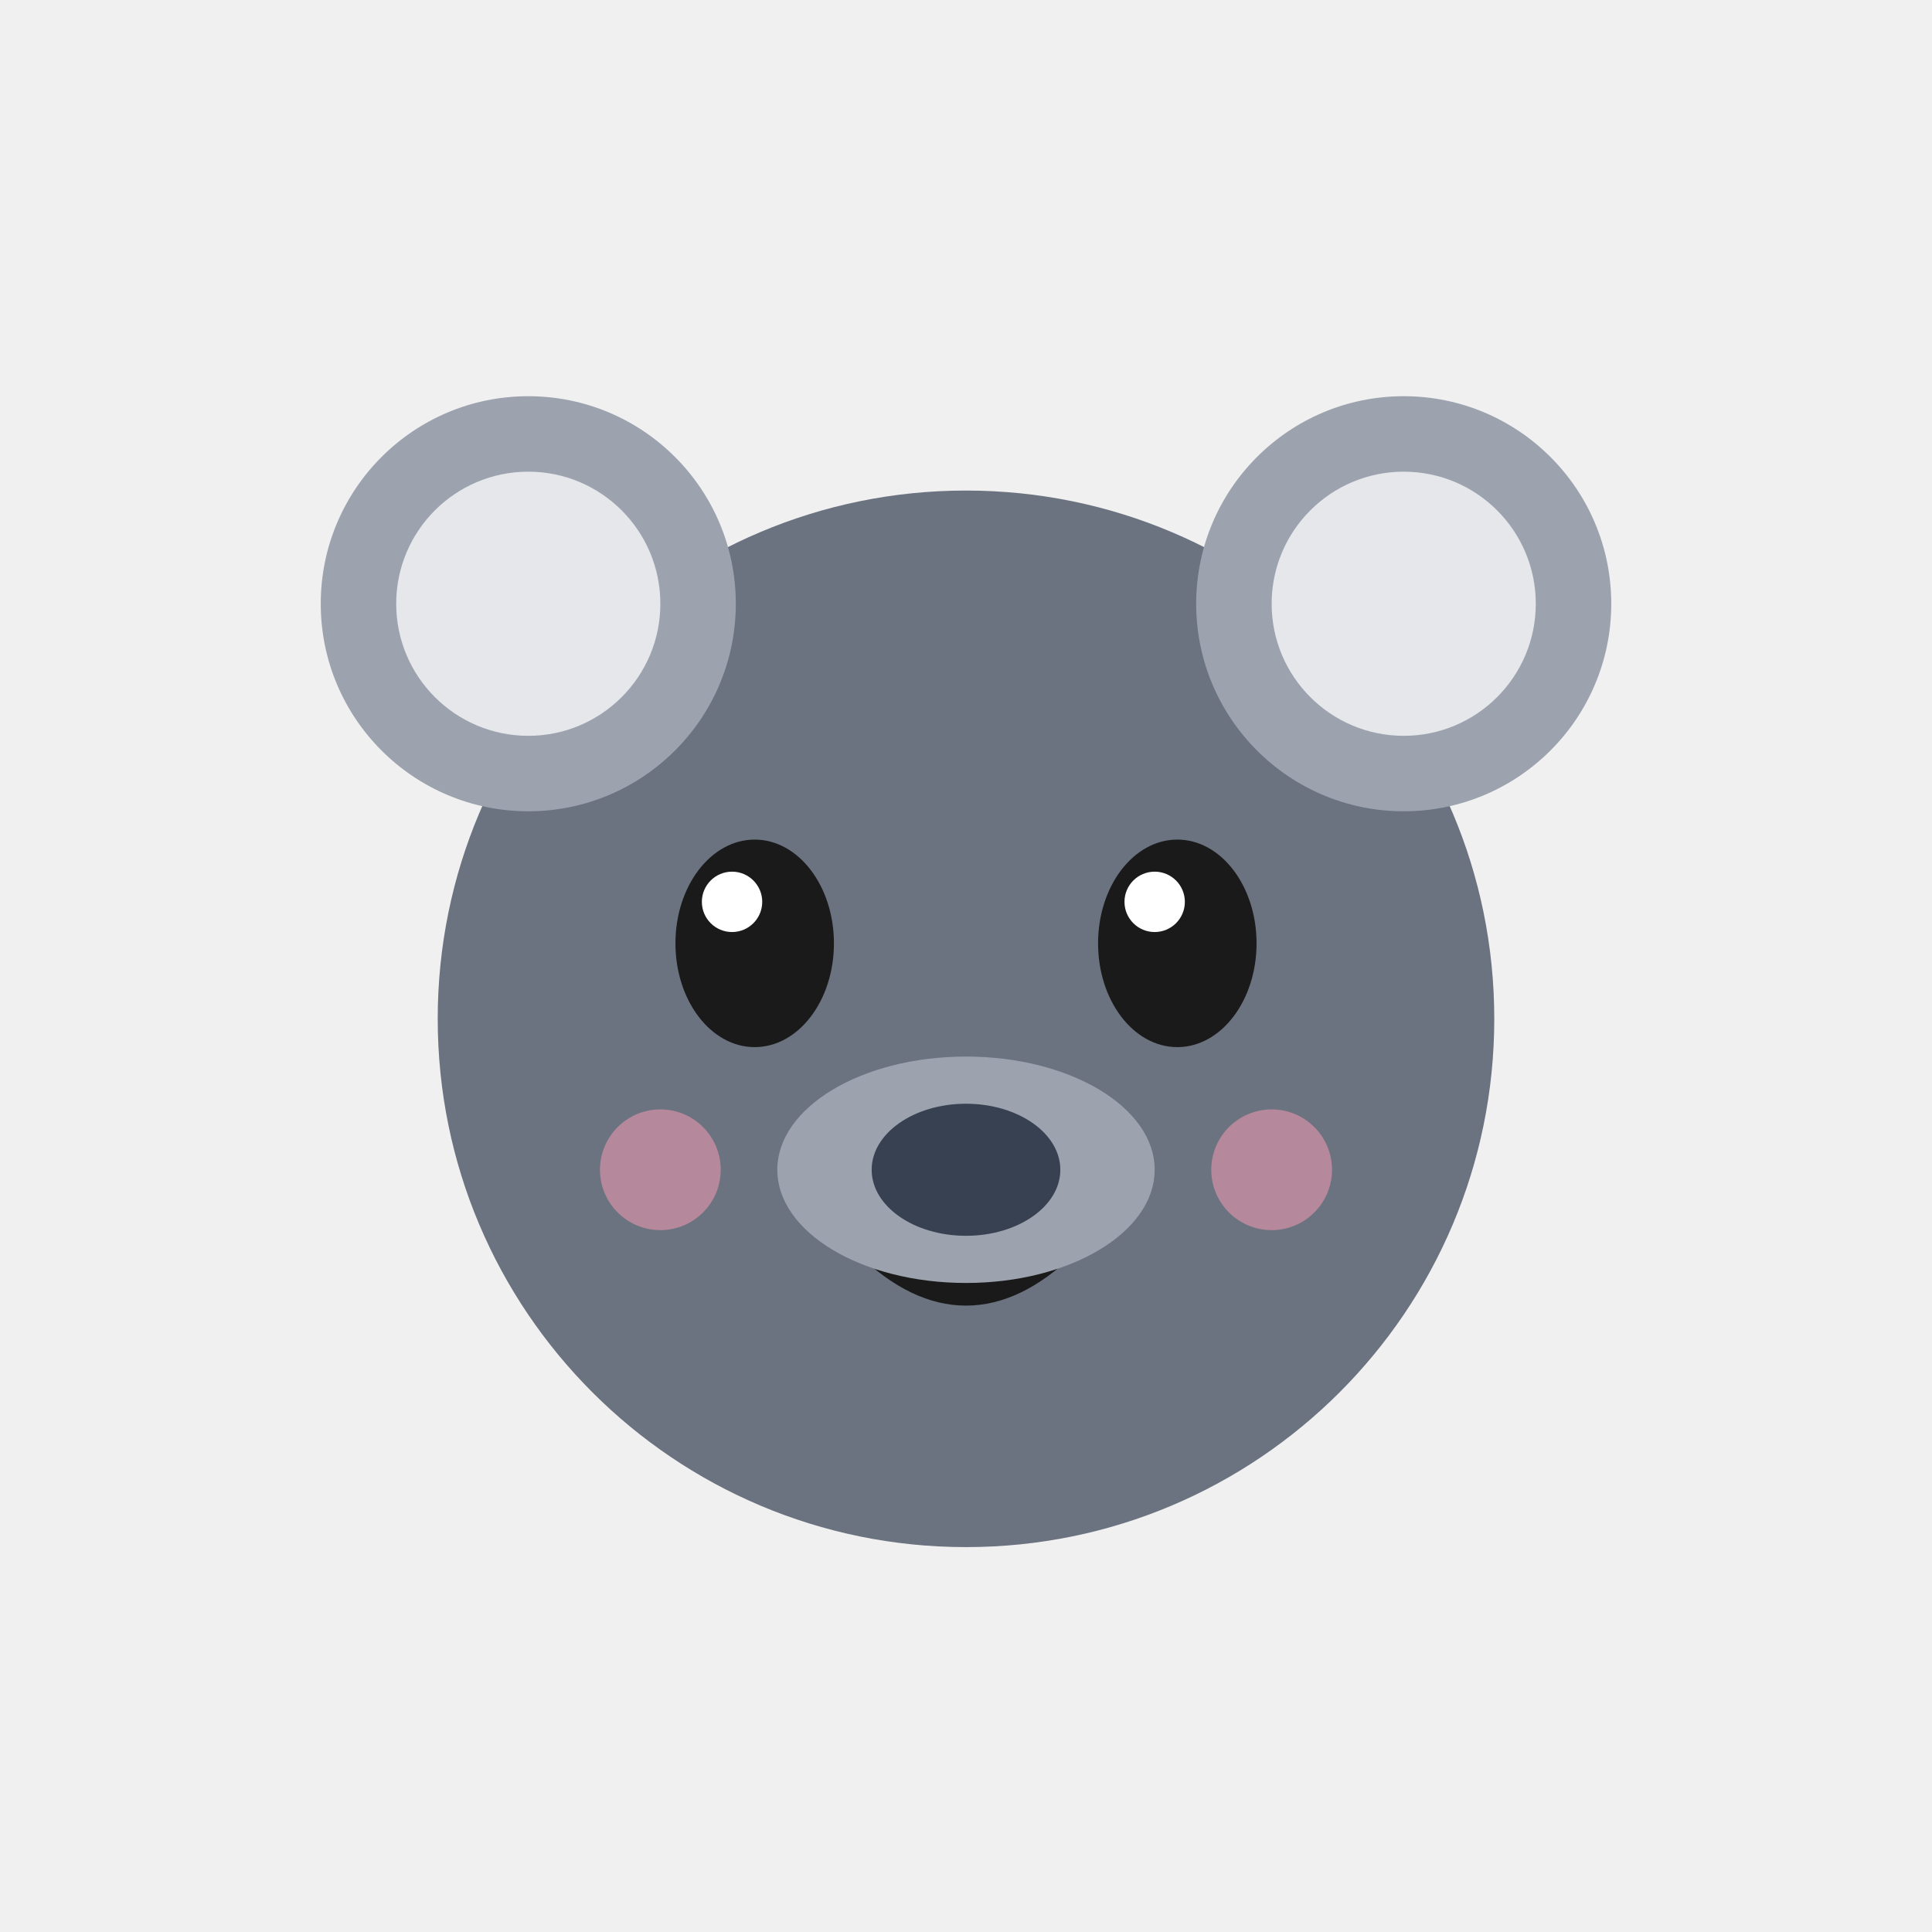
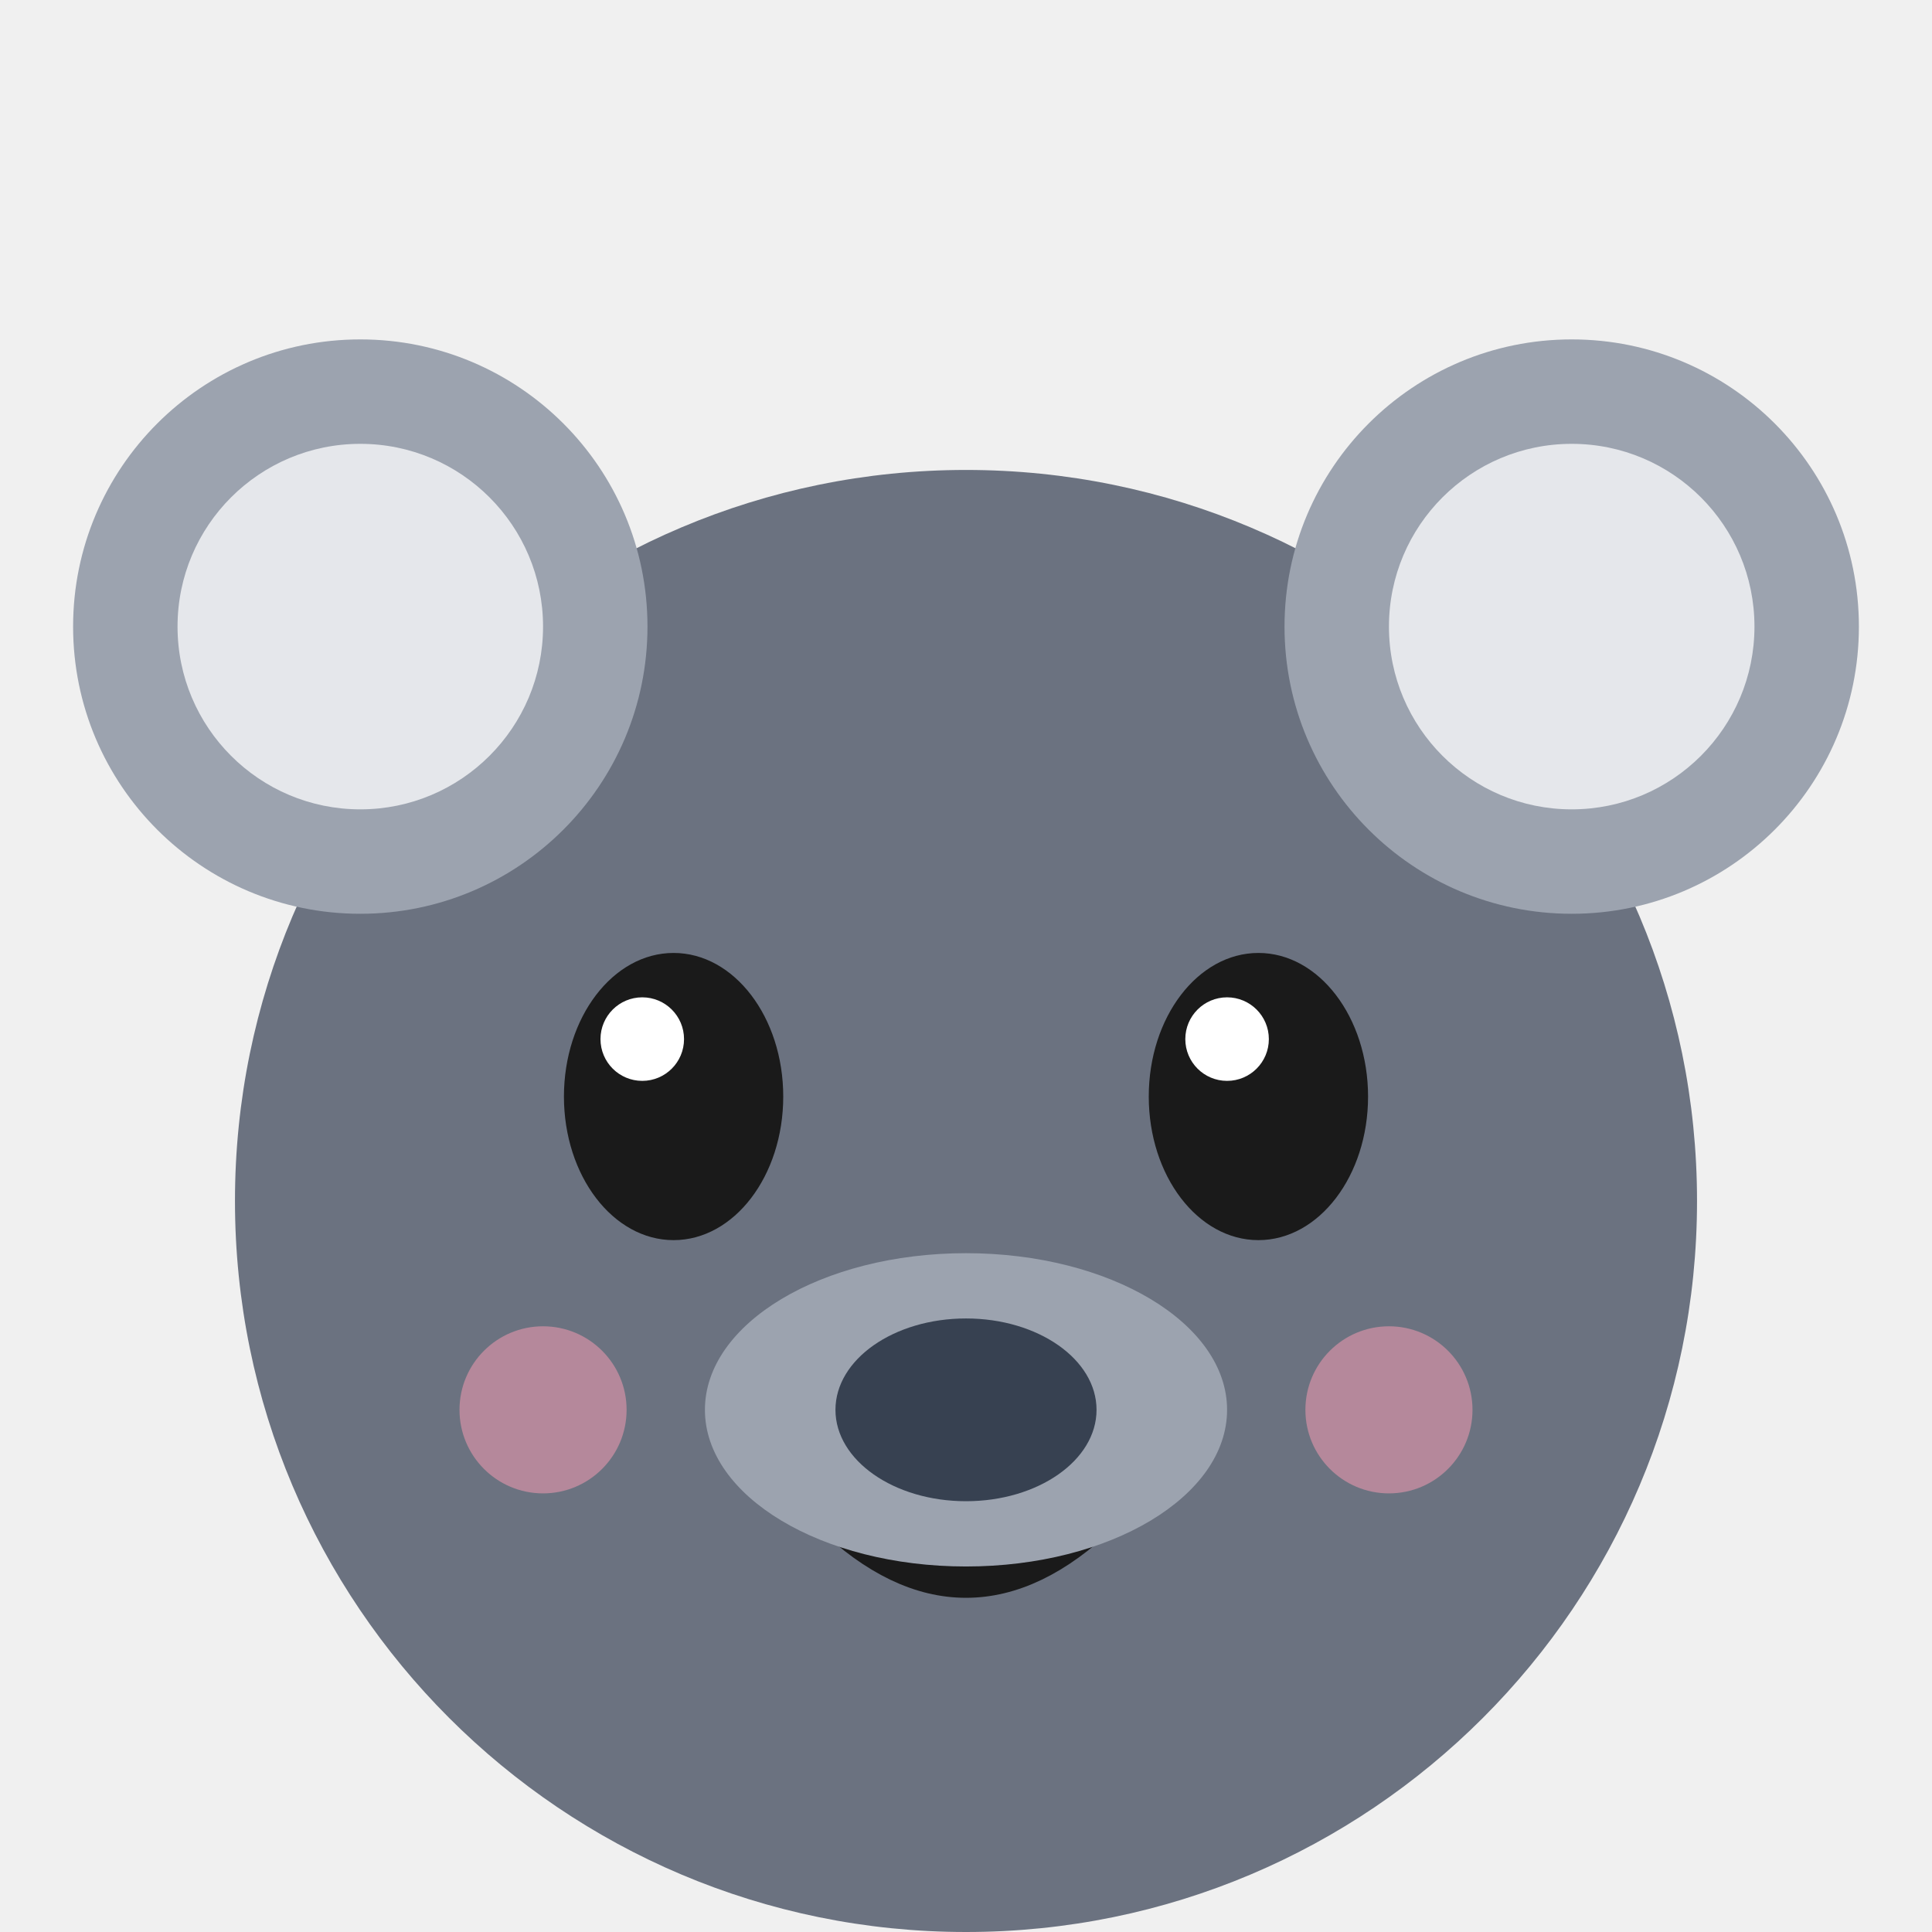
- <svg xmlns="http://www.w3.org/2000/svg" viewBox="0 0 1024 1024" width="1024" height="1024">
+ <svg xmlns="http://www.w3.org/2000/svg" viewBox="142 80 740 740" width="1024" height="1024">
  <g>
    <circle cx="512" cy="540" r="280" fill="#6b7280" />
    <circle cx="280" cy="320" r="110" fill="#9ca3af" />
    <circle cx="744" cy="320" r="110" fill="#9ca3af" />
    <circle cx="280" cy="320" r="70" fill="#e5e7eb" />
    <circle cx="744" cy="320" r="70" fill="#e5e7eb" />
    <ellipse cx="400" cy="500" rx="42" ry="55" fill="#1a1a1a" />
    <ellipse cx="624" cy="500" rx="42" ry="55" fill="#1a1a1a" />
    <circle cx="388" cy="478" r="16" fill="#ffffff" />
    <circle cx="612" cy="478" r="16" fill="#ffffff" />
    <ellipse cx="512" cy="610" rx="28" ry="20" fill="#1a1a1a" />
    <path d="M 460 660 Q 512 710 564 660" stroke="#1a1a1a" stroke-width="14" fill="none" stroke-linecap="round" />
    <circle cx="350" cy="620" r="32" fill="#ff9eb5" opacity="0.5" />
    <circle cx="674" cy="620" r="32" fill="#ff9eb5" opacity="0.5" />
    <ellipse cx="512" cy="620" rx="100" ry="60" fill="#9ca3af" />
    <ellipse cx="512" cy="620" rx="50" ry="35" fill="#374151" />
  </g>
</svg>
